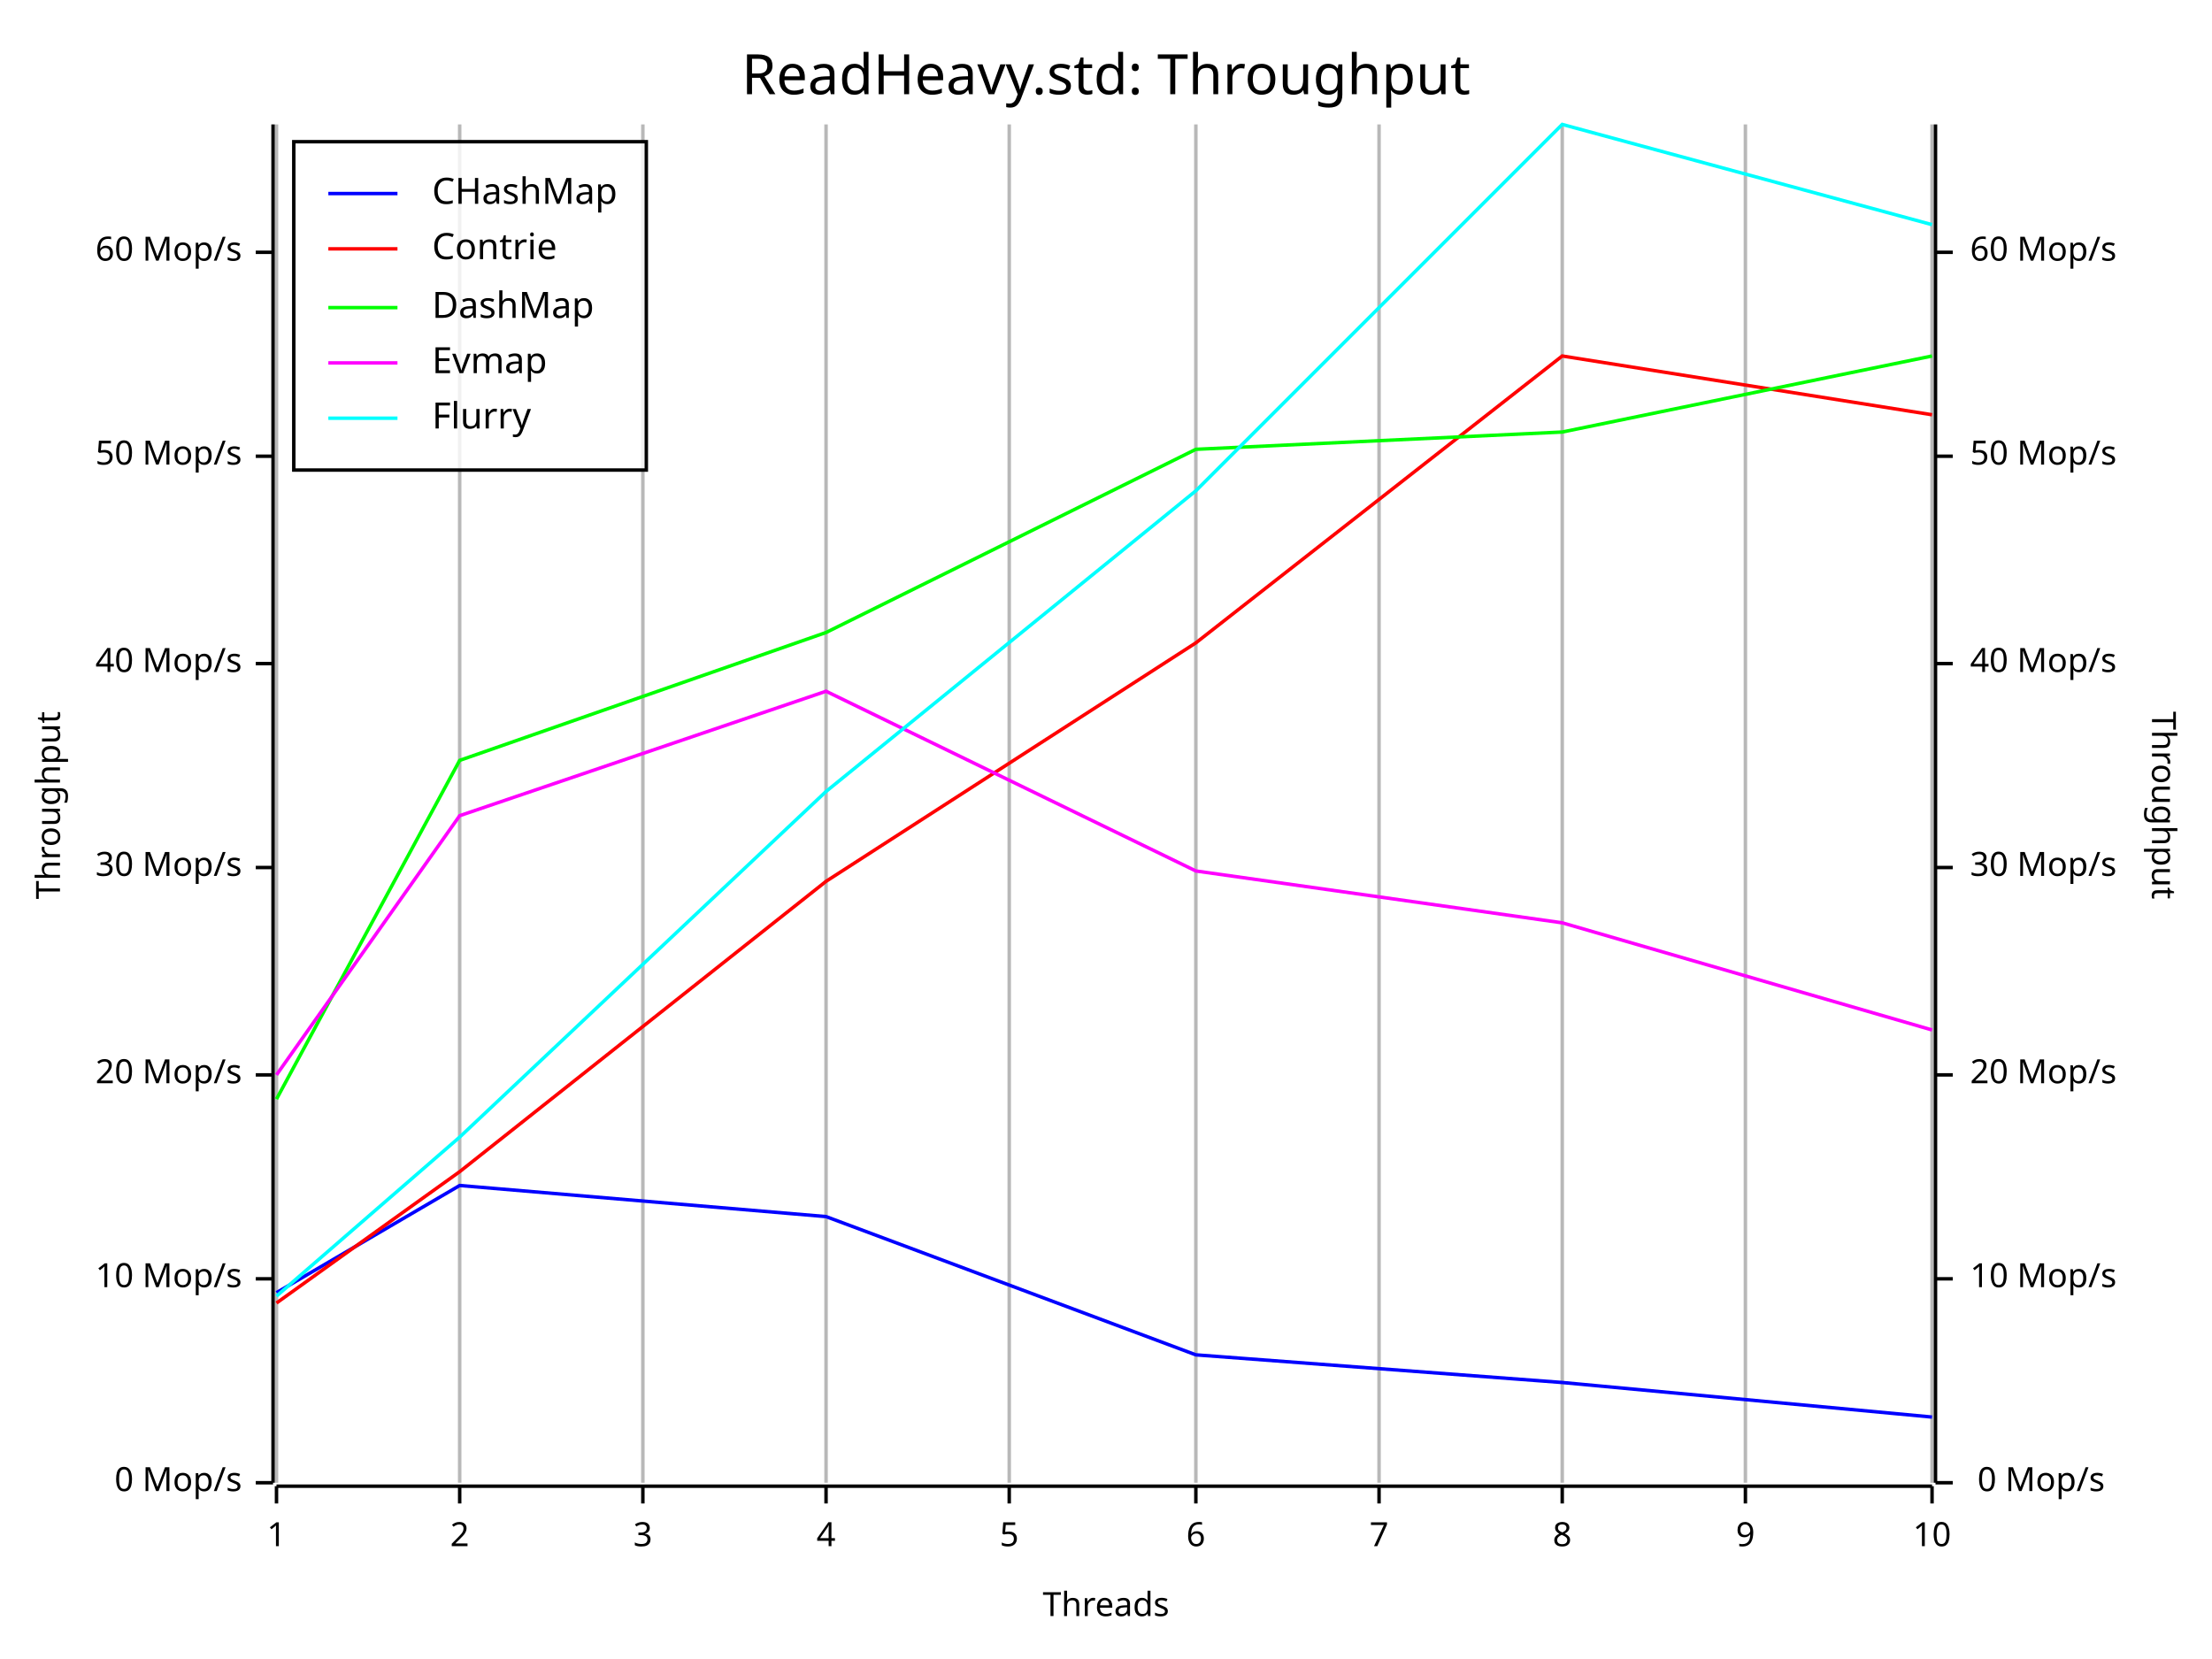
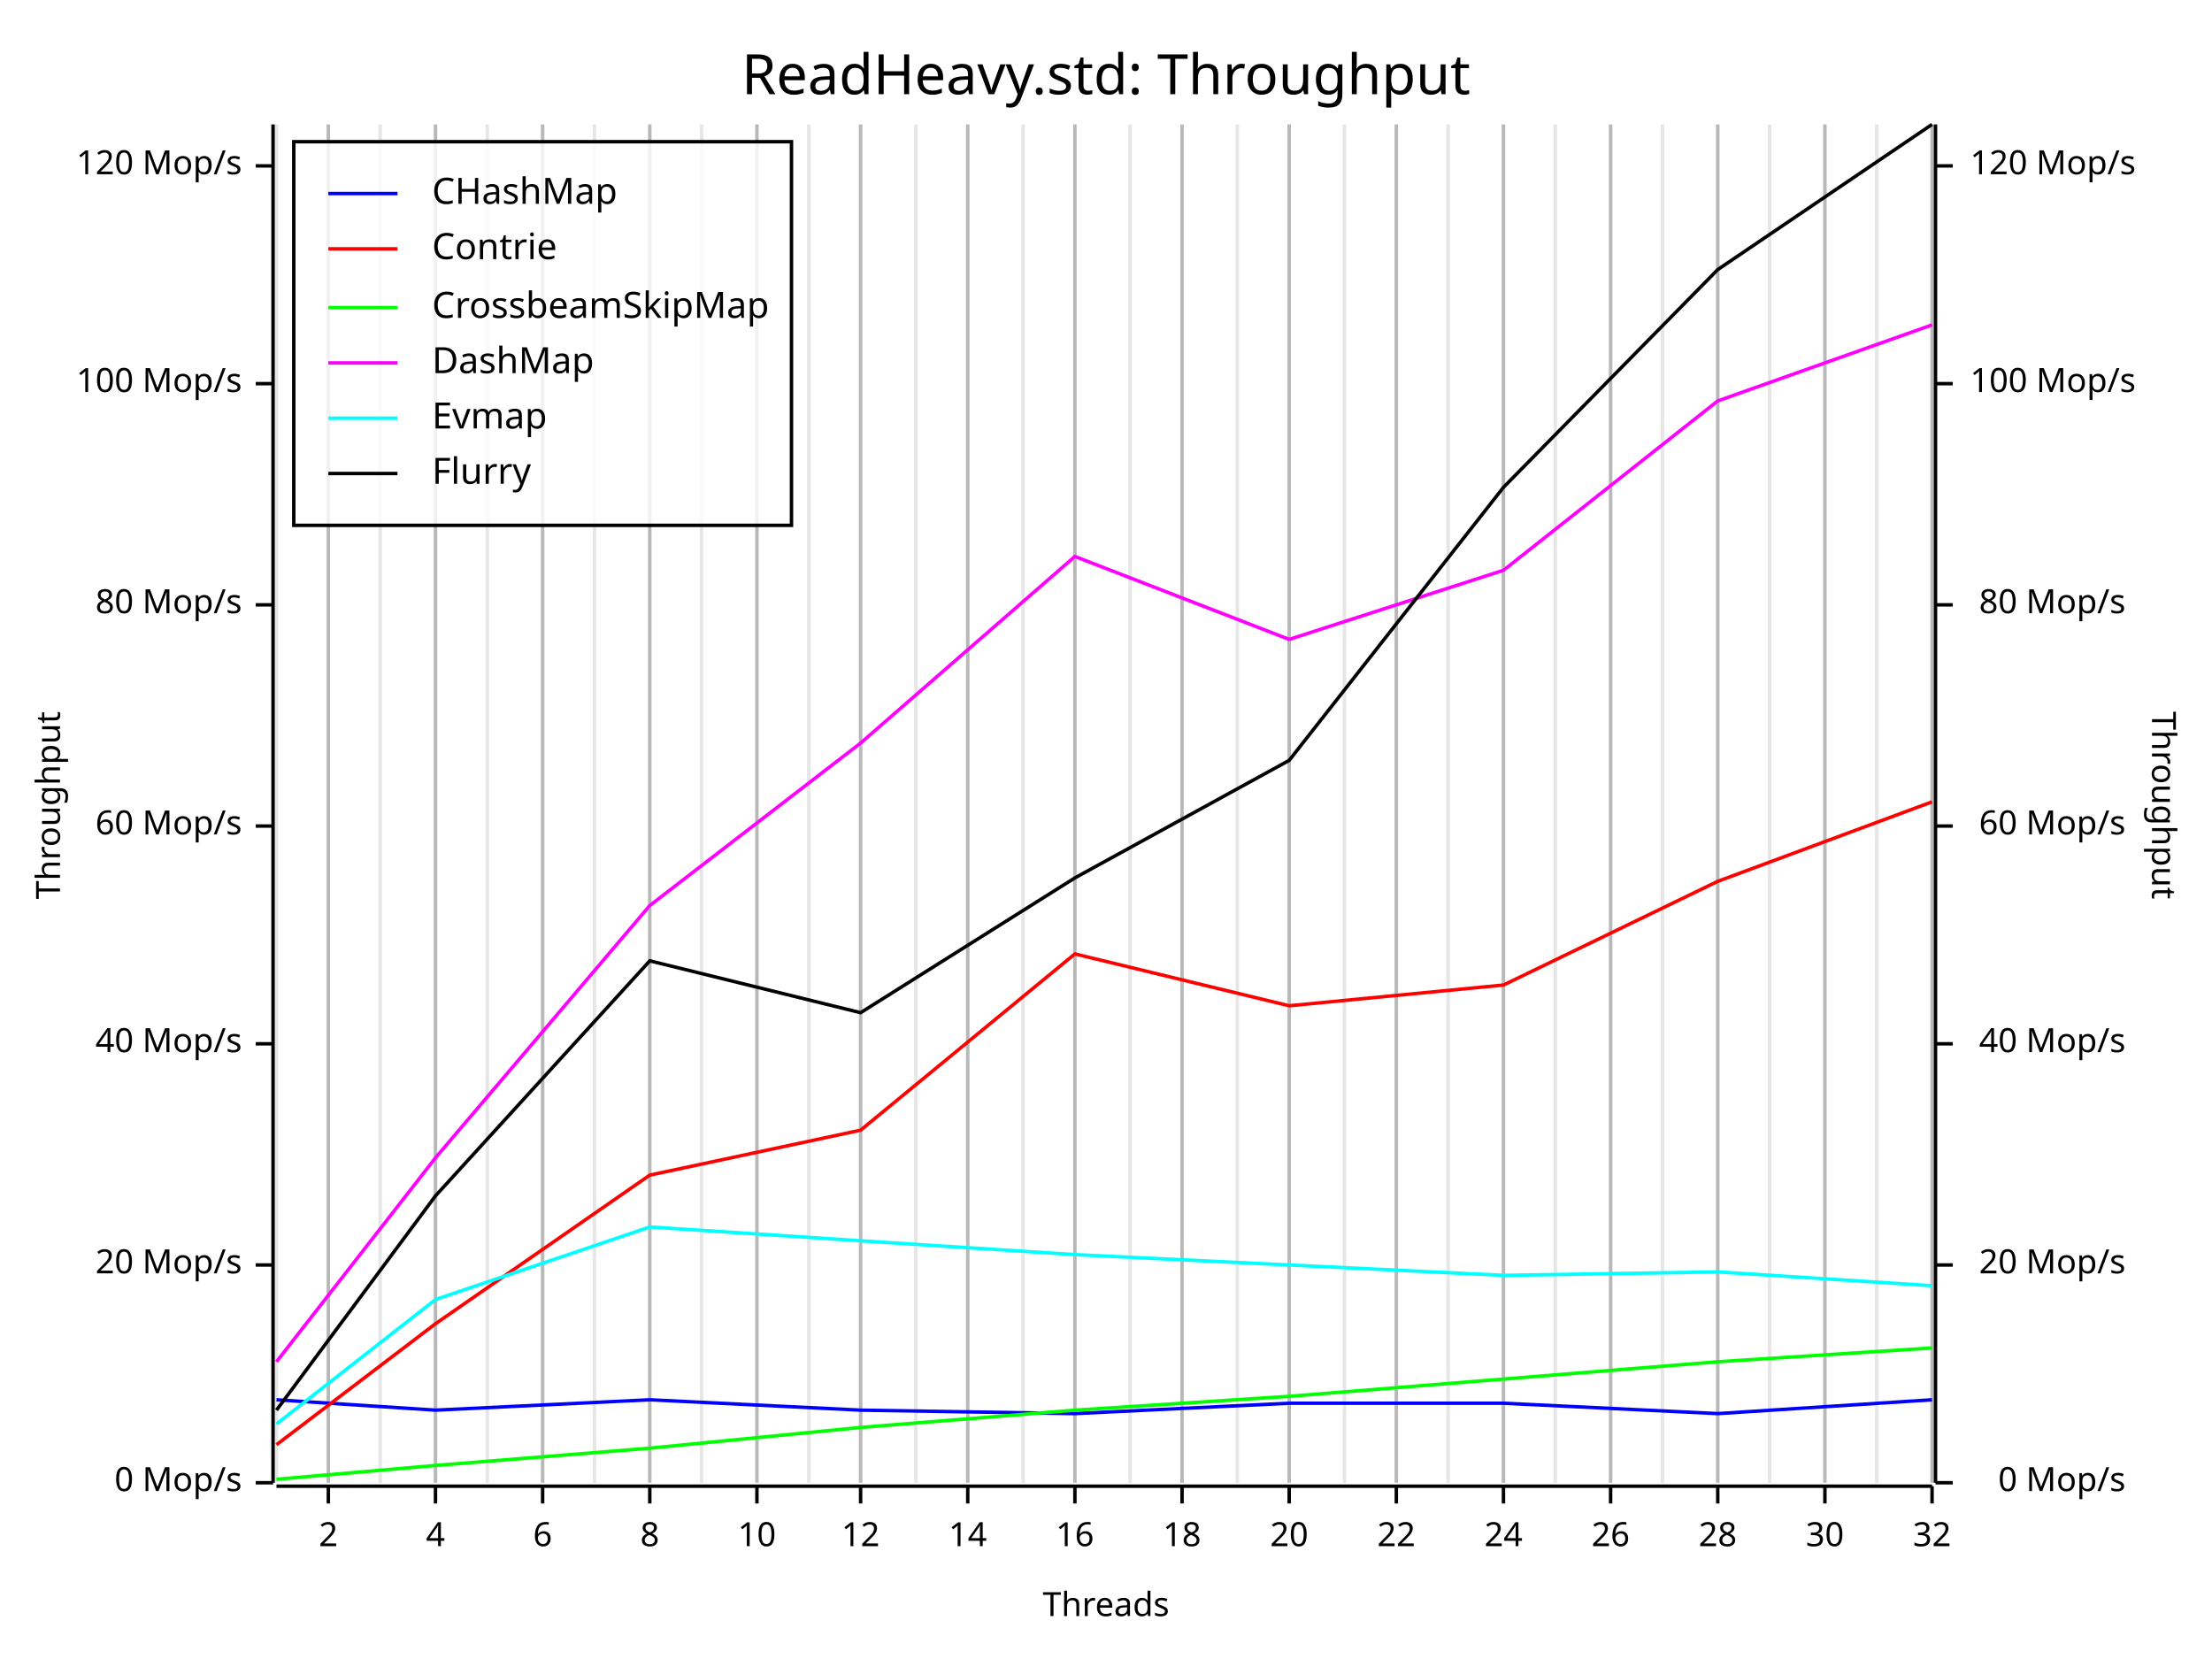
<svg xmlns="http://www.w3.org/2000/svg" width="640" height="480" viewBox="0 0 640 480">
  <rect x="0" y="0" width="640" height="480" opacity="1" fill="#FFFFFF" stroke="none" />
  <text x="320" y="15" dy="0.76em" text-anchor="middle" font-family="Fira Code" font-size="16.129" opacity="1" fill="#000000">
ReadHeavy.std: Throughput
</text>
  <line opacity="0.1" stroke="#000000" stroke-width="1" x1="80" y1="429" x2="80" y2="36" />
-   <line opacity="0.1" stroke="#000000" stroke-width="1" x1="133" y1="429" x2="133" y2="36" />
-   <line opacity="0.1" stroke="#000000" stroke-width="1" x1="186" y1="429" x2="186" y2="36" />
-   <line opacity="0.1" stroke="#000000" stroke-width="1" x1="239" y1="429" x2="239" y2="36" />
-   <line opacity="0.1" stroke="#000000" stroke-width="1" x1="292" y1="429" x2="292" y2="36" />
-   <line opacity="0.1" stroke="#000000" stroke-width="1" x1="346" y1="429" x2="346" y2="36" />
-   <line opacity="0.1" stroke="#000000" stroke-width="1" x1="399" y1="429" x2="399" y2="36" />
-   <line opacity="0.1" stroke="#000000" stroke-width="1" x1="452" y1="429" x2="452" y2="36" />
-   <line opacity="0.1" stroke="#000000" stroke-width="1" x1="505" y1="429" x2="505" y2="36" />
+   <line opacity="0.1" stroke="#000000" stroke-width="1" x1="95" y1="429" x2="95" y2="36" />
+   <line opacity="0.1" stroke="#000000" stroke-width="1" x1="110" y1="429" x2="110" y2="36" />
+   <line opacity="0.1" stroke="#000000" stroke-width="1" x1="126" y1="429" x2="126" y2="36" />
+   <line opacity="0.1" stroke="#000000" stroke-width="1" x1="141" y1="429" x2="141" y2="36" />
+   <line opacity="0.1" stroke="#000000" stroke-width="1" x1="157" y1="429" x2="157" y2="36" />
+   <line opacity="0.1" stroke="#000000" stroke-width="1" x1="172" y1="429" x2="172" y2="36" />
+   <line opacity="0.1" stroke="#000000" stroke-width="1" x1="188" y1="429" x2="188" y2="36" />
+   <line opacity="0.1" stroke="#000000" stroke-width="1" x1="203" y1="429" x2="203" y2="36" />
+   <line opacity="0.1" stroke="#000000" stroke-width="1" x1="219" y1="429" x2="219" y2="36" />
+   <line opacity="0.1" stroke="#000000" stroke-width="1" x1="234" y1="429" x2="234" y2="36" />
+   <line opacity="0.1" stroke="#000000" stroke-width="1" x1="249" y1="429" x2="249" y2="36" />
+   <line opacity="0.1" stroke="#000000" stroke-width="1" x1="265" y1="429" x2="265" y2="36" />
+   <line opacity="0.1" stroke="#000000" stroke-width="1" x1="280" y1="429" x2="280" y2="36" />
+   <line opacity="0.1" stroke="#000000" stroke-width="1" x1="296" y1="429" x2="296" y2="36" />
+   <line opacity="0.1" stroke="#000000" stroke-width="1" x1="311" y1="429" x2="311" y2="36" />
+   <line opacity="0.1" stroke="#000000" stroke-width="1" x1="327" y1="429" x2="327" y2="36" />
+   <line opacity="0.1" stroke="#000000" stroke-width="1" x1="342" y1="429" x2="342" y2="36" />
+   <line opacity="0.1" stroke="#000000" stroke-width="1" x1="358" y1="429" x2="358" y2="36" />
+   <line opacity="0.1" stroke="#000000" stroke-width="1" x1="373" y1="429" x2="373" y2="36" />
+   <line opacity="0.1" stroke="#000000" stroke-width="1" x1="389" y1="429" x2="389" y2="36" />
+   <line opacity="0.1" stroke="#000000" stroke-width="1" x1="404" y1="429" x2="404" y2="36" />
+   <line opacity="0.1" stroke="#000000" stroke-width="1" x1="419" y1="429" x2="419" y2="36" />
+   <line opacity="0.1" stroke="#000000" stroke-width="1" x1="435" y1="429" x2="435" y2="36" />
+   <line opacity="0.1" stroke="#000000" stroke-width="1" x1="450" y1="429" x2="450" y2="36" />
+   <line opacity="0.1" stroke="#000000" stroke-width="1" x1="466" y1="429" x2="466" y2="36" />
+   <line opacity="0.1" stroke="#000000" stroke-width="1" x1="481" y1="429" x2="481" y2="36" />
+   <line opacity="0.1" stroke="#000000" stroke-width="1" x1="497" y1="429" x2="497" y2="36" />
+   <line opacity="0.1" stroke="#000000" stroke-width="1" x1="512" y1="429" x2="512" y2="36" />
+   <line opacity="0.1" stroke="#000000" stroke-width="1" x1="528" y1="429" x2="528" y2="36" />
+   <line opacity="0.1" stroke="#000000" stroke-width="1" x1="543" y1="429" x2="543" y2="36" />
  <line opacity="0.1" stroke="#000000" stroke-width="1" x1="559" y1="429" x2="559" y2="36" />
  <text x="10" y="233" dy="0.76em" text-anchor="middle" font-family="sans-serif" font-size="9.677" opacity="1" fill="#000000" transform="rotate(270, 10, 233)">
Throughput
</text>
  <text x="320" y="470" dy="-0.5ex" text-anchor="middle" font-family="sans-serif" font-size="9.677" opacity="1" fill="#000000">
Threads
</text>
  <text x="630" y="233" dy="0.76em" text-anchor="middle" font-family="sans-serif" font-size="9.677" opacity="1" fill="#000000" transform="rotate(90, 630, 233)">
Throughput
</text>
-   <line opacity="0.2" stroke="#000000" stroke-width="1" x1="80" y1="429" x2="80" y2="36" />
-   <line opacity="0.2" stroke="#000000" stroke-width="1" x1="133" y1="429" x2="133" y2="36" />
-   <line opacity="0.2" stroke="#000000" stroke-width="1" x1="186" y1="429" x2="186" y2="36" />
-   <line opacity="0.2" stroke="#000000" stroke-width="1" x1="239" y1="429" x2="239" y2="36" />
-   <line opacity="0.2" stroke="#000000" stroke-width="1" x1="292" y1="429" x2="292" y2="36" />
-   <line opacity="0.2" stroke="#000000" stroke-width="1" x1="346" y1="429" x2="346" y2="36" />
-   <line opacity="0.2" stroke="#000000" stroke-width="1" x1="399" y1="429" x2="399" y2="36" />
-   <line opacity="0.2" stroke="#000000" stroke-width="1" x1="452" y1="429" x2="452" y2="36" />
-   <line opacity="0.2" stroke="#000000" stroke-width="1" x1="505" y1="429" x2="505" y2="36" />
+   <line opacity="0.2" stroke="#000000" stroke-width="1" x1="95" y1="429" x2="95" y2="36" />
+   <line opacity="0.2" stroke="#000000" stroke-width="1" x1="126" y1="429" x2="126" y2="36" />
+   <line opacity="0.2" stroke="#000000" stroke-width="1" x1="157" y1="429" x2="157" y2="36" />
+   <line opacity="0.2" stroke="#000000" stroke-width="1" x1="188" y1="429" x2="188" y2="36" />
+   <line opacity="0.2" stroke="#000000" stroke-width="1" x1="219" y1="429" x2="219" y2="36" />
+   <line opacity="0.2" stroke="#000000" stroke-width="1" x1="249" y1="429" x2="249" y2="36" />
+   <line opacity="0.2" stroke="#000000" stroke-width="1" x1="280" y1="429" x2="280" y2="36" />
+   <line opacity="0.2" stroke="#000000" stroke-width="1" x1="311" y1="429" x2="311" y2="36" />
+   <line opacity="0.2" stroke="#000000" stroke-width="1" x1="342" y1="429" x2="342" y2="36" />
+   <line opacity="0.2" stroke="#000000" stroke-width="1" x1="373" y1="429" x2="373" y2="36" />
+   <line opacity="0.2" stroke="#000000" stroke-width="1" x1="404" y1="429" x2="404" y2="36" />
+   <line opacity="0.2" stroke="#000000" stroke-width="1" x1="435" y1="429" x2="435" y2="36" />
+   <line opacity="0.2" stroke="#000000" stroke-width="1" x1="466" y1="429" x2="466" y2="36" />
+   <line opacity="0.2" stroke="#000000" stroke-width="1" x1="497" y1="429" x2="497" y2="36" />
+   <line opacity="0.2" stroke="#000000" stroke-width="1" x1="528" y1="429" x2="528" y2="36" />
  <line opacity="0.2" stroke="#000000" stroke-width="1" x1="559" y1="429" x2="559" y2="36" />
  <polyline fill="none" opacity="1" stroke="#000000" stroke-width="1" points="79,36 79,429 " />
  <text x="70" y="429" dy="0.5ex" text-anchor="end" font-family="sans-serif" font-size="9.677" opacity="1" fill="#000000">
0 Mop/s
</text>
  <polyline fill="none" opacity="1" stroke="#000000" stroke-width="1" points="74,429 79,429 " />
-   <text x="70" y="370" dy="0.5ex" text-anchor="end" font-family="sans-serif" font-size="9.677" opacity="1" fill="#000000">
- 10 Mop/s
- </text>
-   <polyline fill="none" opacity="1" stroke="#000000" stroke-width="1" points="74,370 79,370 " />
-   <text x="70" y="311" dy="0.5ex" text-anchor="end" font-family="sans-serif" font-size="9.677" opacity="1" fill="#000000">
+   <text x="70" y="366" dy="0.5ex" text-anchor="end" font-family="sans-serif" font-size="9.677" opacity="1" fill="#000000">
20 Mop/s
</text>
-   <polyline fill="none" opacity="1" stroke="#000000" stroke-width="1" points="74,311 79,311 " />
-   <text x="70" y="251" dy="0.5ex" text-anchor="end" font-family="sans-serif" font-size="9.677" opacity="1" fill="#000000">
- 30 Mop/s
- </text>
-   <polyline fill="none" opacity="1" stroke="#000000" stroke-width="1" points="74,251 79,251 " />
-   <text x="70" y="192" dy="0.5ex" text-anchor="end" font-family="sans-serif" font-size="9.677" opacity="1" fill="#000000">
+   <polyline fill="none" opacity="1" stroke="#000000" stroke-width="1" points="74,366 79,366 " />
+   <text x="70" y="302" dy="0.5ex" text-anchor="end" font-family="sans-serif" font-size="9.677" opacity="1" fill="#000000">
40 Mop/s
</text>
-   <polyline fill="none" opacity="1" stroke="#000000" stroke-width="1" points="74,192 79,192 " />
-   <text x="70" y="132" dy="0.5ex" text-anchor="end" font-family="sans-serif" font-size="9.677" opacity="1" fill="#000000">
- 50 Mop/s
- </text>
-   <polyline fill="none" opacity="1" stroke="#000000" stroke-width="1" points="74,132 79,132 " />
-   <text x="70" y="73" dy="0.5ex" text-anchor="end" font-family="sans-serif" font-size="9.677" opacity="1" fill="#000000">
+   <polyline fill="none" opacity="1" stroke="#000000" stroke-width="1" points="74,302 79,302 " />
+   <text x="70" y="239" dy="0.5ex" text-anchor="end" font-family="sans-serif" font-size="9.677" opacity="1" fill="#000000">
60 Mop/s
</text>
-   <polyline fill="none" opacity="1" stroke="#000000" stroke-width="1" points="74,73 79,73 " />
+   <polyline fill="none" opacity="1" stroke="#000000" stroke-width="1" points="74,239 79,239 " />
+   <text x="70" y="175" dy="0.5ex" text-anchor="end" font-family="sans-serif" font-size="9.677" opacity="1" fill="#000000">
+ 80 Mop/s
+ </text>
+   <polyline fill="none" opacity="1" stroke="#000000" stroke-width="1" points="74,175 79,175 " />
+   <text x="70" y="111" dy="0.5ex" text-anchor="end" font-family="sans-serif" font-size="9.677" opacity="1" fill="#000000">
+ 100 Mop/s
+ </text>
+   <polyline fill="none" opacity="1" stroke="#000000" stroke-width="1" points="74,111 79,111 " />
+   <text x="70" y="48" dy="0.5ex" text-anchor="end" font-family="sans-serif" font-size="9.677" opacity="1" fill="#000000">
+ 120 Mop/s
+ </text>
+   <polyline fill="none" opacity="1" stroke="#000000" stroke-width="1" points="74,48 79,48 " />
  <polyline fill="none" opacity="1" stroke="#000000" stroke-width="1" points="80,430 559,430 " />
-   <text x="80" y="440" dy="0.76em" text-anchor="middle" font-family="sans-serif" font-size="9.677" opacity="1" fill="#000000">
- 1
- </text>
-   <polyline fill="none" opacity="1" stroke="#000000" stroke-width="1" points="80,430 80,435 " />
-   <text x="133" y="440" dy="0.76em" text-anchor="middle" font-family="sans-serif" font-size="9.677" opacity="1" fill="#000000">
+   <text x="95" y="440" dy="0.76em" text-anchor="middle" font-family="sans-serif" font-size="9.677" opacity="1" fill="#000000">
2
</text>
-   <polyline fill="none" opacity="1" stroke="#000000" stroke-width="1" points="133,430 133,435 " />
-   <text x="186" y="440" dy="0.76em" text-anchor="middle" font-family="sans-serif" font-size="9.677" opacity="1" fill="#000000">
- 3
- </text>
-   <polyline fill="none" opacity="1" stroke="#000000" stroke-width="1" points="186,430 186,435 " />
-   <text x="239" y="440" dy="0.76em" text-anchor="middle" font-family="sans-serif" font-size="9.677" opacity="1" fill="#000000">
+   <polyline fill="none" opacity="1" stroke="#000000" stroke-width="1" points="95,430 95,435 " />
+   <text x="126" y="440" dy="0.76em" text-anchor="middle" font-family="sans-serif" font-size="9.677" opacity="1" fill="#000000">
4
</text>
-   <polyline fill="none" opacity="1" stroke="#000000" stroke-width="1" points="239,430 239,435 " />
-   <text x="292" y="440" dy="0.76em" text-anchor="middle" font-family="sans-serif" font-size="9.677" opacity="1" fill="#000000">
- 5
- </text>
-   <polyline fill="none" opacity="1" stroke="#000000" stroke-width="1" points="292,430 292,435 " />
-   <text x="346" y="440" dy="0.76em" text-anchor="middle" font-family="sans-serif" font-size="9.677" opacity="1" fill="#000000">
+   <polyline fill="none" opacity="1" stroke="#000000" stroke-width="1" points="126,430 126,435 " />
+   <text x="157" y="440" dy="0.76em" text-anchor="middle" font-family="sans-serif" font-size="9.677" opacity="1" fill="#000000">
6
</text>
-   <polyline fill="none" opacity="1" stroke="#000000" stroke-width="1" points="346,430 346,435 " />
-   <text x="399" y="440" dy="0.76em" text-anchor="middle" font-family="sans-serif" font-size="9.677" opacity="1" fill="#000000">
- 7
- </text>
-   <polyline fill="none" opacity="1" stroke="#000000" stroke-width="1" points="399,430 399,435 " />
-   <text x="452" y="440" dy="0.76em" text-anchor="middle" font-family="sans-serif" font-size="9.677" opacity="1" fill="#000000">
+   <polyline fill="none" opacity="1" stroke="#000000" stroke-width="1" points="157,430 157,435 " />
+   <text x="188" y="440" dy="0.76em" text-anchor="middle" font-family="sans-serif" font-size="9.677" opacity="1" fill="#000000">
8
</text>
-   <polyline fill="none" opacity="1" stroke="#000000" stroke-width="1" points="452,430 452,435 " />
-   <text x="505" y="440" dy="0.76em" text-anchor="middle" font-family="sans-serif" font-size="9.677" opacity="1" fill="#000000">
- 9
- </text>
-   <polyline fill="none" opacity="1" stroke="#000000" stroke-width="1" points="505,430 505,435 " />
+   <polyline fill="none" opacity="1" stroke="#000000" stroke-width="1" points="188,430 188,435 " />
+   <text x="219" y="440" dy="0.76em" text-anchor="middle" font-family="sans-serif" font-size="9.677" opacity="1" fill="#000000">
+ 10
+ </text>
+   <polyline fill="none" opacity="1" stroke="#000000" stroke-width="1" points="219,430 219,435 " />
+   <text x="249" y="440" dy="0.76em" text-anchor="middle" font-family="sans-serif" font-size="9.677" opacity="1" fill="#000000">
+ 12
+ </text>
+   <polyline fill="none" opacity="1" stroke="#000000" stroke-width="1" points="249,430 249,435 " />
+   <text x="280" y="440" dy="0.76em" text-anchor="middle" font-family="sans-serif" font-size="9.677" opacity="1" fill="#000000">
+ 14
+ </text>
+   <polyline fill="none" opacity="1" stroke="#000000" stroke-width="1" points="280,430 280,435 " />
+   <text x="311" y="440" dy="0.76em" text-anchor="middle" font-family="sans-serif" font-size="9.677" opacity="1" fill="#000000">
+ 16
+ </text>
+   <polyline fill="none" opacity="1" stroke="#000000" stroke-width="1" points="311,430 311,435 " />
+   <text x="342" y="440" dy="0.76em" text-anchor="middle" font-family="sans-serif" font-size="9.677" opacity="1" fill="#000000">
+ 18
+ </text>
+   <polyline fill="none" opacity="1" stroke="#000000" stroke-width="1" points="342,430 342,435 " />
+   <text x="373" y="440" dy="0.76em" text-anchor="middle" font-family="sans-serif" font-size="9.677" opacity="1" fill="#000000">
+ 20
+ </text>
+   <polyline fill="none" opacity="1" stroke="#000000" stroke-width="1" points="373,430 373,435 " />
+   <text x="404" y="440" dy="0.76em" text-anchor="middle" font-family="sans-serif" font-size="9.677" opacity="1" fill="#000000">
+ 22
+ </text>
+   <polyline fill="none" opacity="1" stroke="#000000" stroke-width="1" points="404,430 404,435 " />
+   <text x="435" y="440" dy="0.76em" text-anchor="middle" font-family="sans-serif" font-size="9.677" opacity="1" fill="#000000">
+ 24
+ </text>
+   <polyline fill="none" opacity="1" stroke="#000000" stroke-width="1" points="435,430 435,435 " />
+   <text x="466" y="440" dy="0.76em" text-anchor="middle" font-family="sans-serif" font-size="9.677" opacity="1" fill="#000000">
+ 26
+ </text>
+   <polyline fill="none" opacity="1" stroke="#000000" stroke-width="1" points="466,430 466,435 " />
+   <text x="497" y="440" dy="0.76em" text-anchor="middle" font-family="sans-serif" font-size="9.677" opacity="1" fill="#000000">
+ 28
+ </text>
+   <polyline fill="none" opacity="1" stroke="#000000" stroke-width="1" points="497,430 497,435 " />
+   <text x="528" y="440" dy="0.76em" text-anchor="middle" font-family="sans-serif" font-size="9.677" opacity="1" fill="#000000">
+ 30
+ </text>
+   <polyline fill="none" opacity="1" stroke="#000000" stroke-width="1" points="528,430 528,435 " />
  <text x="559" y="440" dy="0.76em" text-anchor="middle" font-family="sans-serif" font-size="9.677" opacity="1" fill="#000000">
- 10
+ 32
</text>
  <polyline fill="none" opacity="1" stroke="#000000" stroke-width="1" points="559,430 559,435 " />
  <polyline fill="none" opacity="1" stroke="#000000" stroke-width="1" points="560,36 560,429 " />
-   <text x="609" y="429" dy="0.5ex" text-anchor="end" font-family="sans-serif" font-size="9.677" opacity="1" fill="#000000">
+   <text x="615" y="429" dy="0.5ex" text-anchor="end" font-family="sans-serif" font-size="9.677" opacity="1" fill="#000000">
0 Mop/s
</text>
  <polyline fill="none" opacity="1" stroke="#000000" stroke-width="1" points="560,429 565,429 " />
-   <text x="570" y="370" dy="0.5ex" text-anchor="start" font-family="sans-serif" font-size="9.677" opacity="1" fill="#000000">
- 10 Mop/s
- </text>
-   <polyline fill="none" opacity="1" stroke="#000000" stroke-width="1" points="560,370 565,370 " />
-   <text x="570" y="311" dy="0.5ex" text-anchor="start" font-family="sans-serif" font-size="9.677" opacity="1" fill="#000000">
+   <text x="615" y="366" dy="0.5ex" text-anchor="end" font-family="sans-serif" font-size="9.677" opacity="1" fill="#000000">
20 Mop/s
</text>
-   <polyline fill="none" opacity="1" stroke="#000000" stroke-width="1" points="560,311 565,311 " />
-   <text x="570" y="251" dy="0.5ex" text-anchor="start" font-family="sans-serif" font-size="9.677" opacity="1" fill="#000000">
- 30 Mop/s
- </text>
-   <polyline fill="none" opacity="1" stroke="#000000" stroke-width="1" points="560,251 565,251 " />
-   <text x="570" y="192" dy="0.5ex" text-anchor="start" font-family="sans-serif" font-size="9.677" opacity="1" fill="#000000">
+   <polyline fill="none" opacity="1" stroke="#000000" stroke-width="1" points="560,366 565,366 " />
+   <text x="615" y="302" dy="0.5ex" text-anchor="end" font-family="sans-serif" font-size="9.677" opacity="1" fill="#000000">
40 Mop/s
</text>
-   <polyline fill="none" opacity="1" stroke="#000000" stroke-width="1" points="560,192 565,192 " />
-   <text x="570" y="132" dy="0.5ex" text-anchor="start" font-family="sans-serif" font-size="9.677" opacity="1" fill="#000000">
- 50 Mop/s
- </text>
-   <polyline fill="none" opacity="1" stroke="#000000" stroke-width="1" points="560,132 565,132 " />
-   <text x="570" y="73" dy="0.5ex" text-anchor="start" font-family="sans-serif" font-size="9.677" opacity="1" fill="#000000">
+   <polyline fill="none" opacity="1" stroke="#000000" stroke-width="1" points="560,302 565,302 " />
+   <text x="615" y="239" dy="0.5ex" text-anchor="end" font-family="sans-serif" font-size="9.677" opacity="1" fill="#000000">
60 Mop/s
</text>
-   <polyline fill="none" opacity="1" stroke="#000000" stroke-width="1" points="560,73 565,73 " />
-   <polyline fill="none" opacity="1" stroke="#0000FF" stroke-width="1" points="80,374 133,343 239,352 346,392 452,400 559,410 " />
-   <polyline fill="none" opacity="1" stroke="#FF0000" stroke-width="1" points="80,377 133,339 239,255 346,186 452,103 559,120 " />
-   <polyline fill="none" opacity="1" stroke="#00FF00" stroke-width="1" points="80,318 133,220 239,183 346,130 452,125 559,103 " />
-   <polyline fill="none" opacity="1" stroke="#FF00FF" stroke-width="1" points="80,311 133,236 239,200 346,252 452,267 559,298 " />
-   <polyline fill="none" opacity="1" stroke="#00FFFF" stroke-width="1" points="80,375 133,329 239,229 346,142 452,36 559,65 " />
-   <rect x="85" y="41" width="102" height="95" opacity="0.8" fill="#FFFFFF" stroke="none" />
-   <rect x="85" y="41" width="102" height="95" opacity="1" fill="none" stroke="#000000" />
+   <polyline fill="none" opacity="1" stroke="#000000" stroke-width="1" points="560,239 565,239 " />
+   <text x="615" y="175" dy="0.5ex" text-anchor="end" font-family="sans-serif" font-size="9.677" opacity="1" fill="#000000">
+ 80 Mop/s
+ </text>
+   <polyline fill="none" opacity="1" stroke="#000000" stroke-width="1" points="560,175 565,175 " />
+   <text x="570" y="111" dy="0.5ex" text-anchor="start" font-family="sans-serif" font-size="9.677" opacity="1" fill="#000000">
+ 100 Mop/s
+ </text>
+   <polyline fill="none" opacity="1" stroke="#000000" stroke-width="1" points="560,111 565,111 " />
+   <text x="570" y="48" dy="0.5ex" text-anchor="start" font-family="sans-serif" font-size="9.677" opacity="1" fill="#000000">
+ 120 Mop/s
+ </text>
+   <polyline fill="none" opacity="1" stroke="#000000" stroke-width="1" points="560,48 565,48 " />
+   <polyline fill="none" opacity="1" stroke="#0000FF" stroke-width="1" points="80,405 126,408 188,405 249,408 311,409 373,406 435,406 497,409 559,405 " />
+   <polyline fill="none" opacity="1" stroke="#FF0000" stroke-width="1" points="80,418 126,383 188,340 249,327 311,276 373,291 435,285 497,255 559,232 " />
+   <polyline fill="none" opacity="1" stroke="#00FF00" stroke-width="1" points="80,428 126,424 188,419 249,413 311,408 373,404 435,399 497,394 559,390 " />
+   <polyline fill="none" opacity="1" stroke="#FF00FF" stroke-width="1" points="80,394 126,335 188,262 249,215 311,161 373,185 435,165 497,116 559,94 " />
+   <polyline fill="none" opacity="1" stroke="#00FFFF" stroke-width="1" points="80,412 126,376 188,355 249,359 311,363 373,366 435,369 497,368 559,372 " />
+   <polyline fill="none" opacity="1" stroke="#000000" stroke-width="1" points="80,408 126,346 188,278 249,293 311,254 373,220 435,141 497,78 559,36 " />
+   <rect x="85" y="41" width="144" height="111" opacity="0.8" fill="#FFFFFF" stroke="none" />
+   <rect x="85" y="41" width="144" height="111" opacity="1" fill="none" stroke="#000000" />
  <text x="125" y="51" dy="0.76em" text-anchor="start" font-family="Fira Code" font-size="10.484" opacity="1" fill="#000000">
CHashMap
</text>
  <text x="125" y="67" dy="0.76em" text-anchor="start" font-family="Fira Code" font-size="10.484" opacity="1" fill="#000000">
Contrie
</text>
  <text x="125" y="84" dy="0.76em" text-anchor="start" font-family="Fira Code" font-size="10.484" opacity="1" fill="#000000">
+ CrossbeamSkipMap
+ </text>
+   <text x="125" y="100" dy="0.76em" text-anchor="start" font-family="Fira Code" font-size="10.484" opacity="1" fill="#000000">
DashMap
</text>
-   <text x="125" y="100" dy="0.76em" text-anchor="start" font-family="Fira Code" font-size="10.484" opacity="1" fill="#000000">
+   <text x="125" y="116" dy="0.76em" text-anchor="start" font-family="Fira Code" font-size="10.484" opacity="1" fill="#000000">
Evmap
</text>
-   <text x="125" y="116" dy="0.76em" text-anchor="start" font-family="Fira Code" font-size="10.484" opacity="1" fill="#000000">
+   <text x="125" y="132" dy="0.76em" text-anchor="start" font-family="Fira Code" font-size="10.484" opacity="1" fill="#000000">
Flurry
</text>
  <polyline fill="none" opacity="1" stroke="#0000FF" stroke-width="1" points="95,56 115,56 " />
  <polyline fill="none" opacity="1" stroke="#FF0000" stroke-width="1" points="95,72 115,72 " />
  <polyline fill="none" opacity="1" stroke="#00FF00" stroke-width="1" points="95,89 115,89 " />
  <polyline fill="none" opacity="1" stroke="#FF00FF" stroke-width="1" points="95,105 115,105 " />
  <polyline fill="none" opacity="1" stroke="#00FFFF" stroke-width="1" points="95,121 115,121 " />
+   <polyline fill="none" opacity="1" stroke="#000000" stroke-width="1" points="95,137 115,137 " />
</svg>
